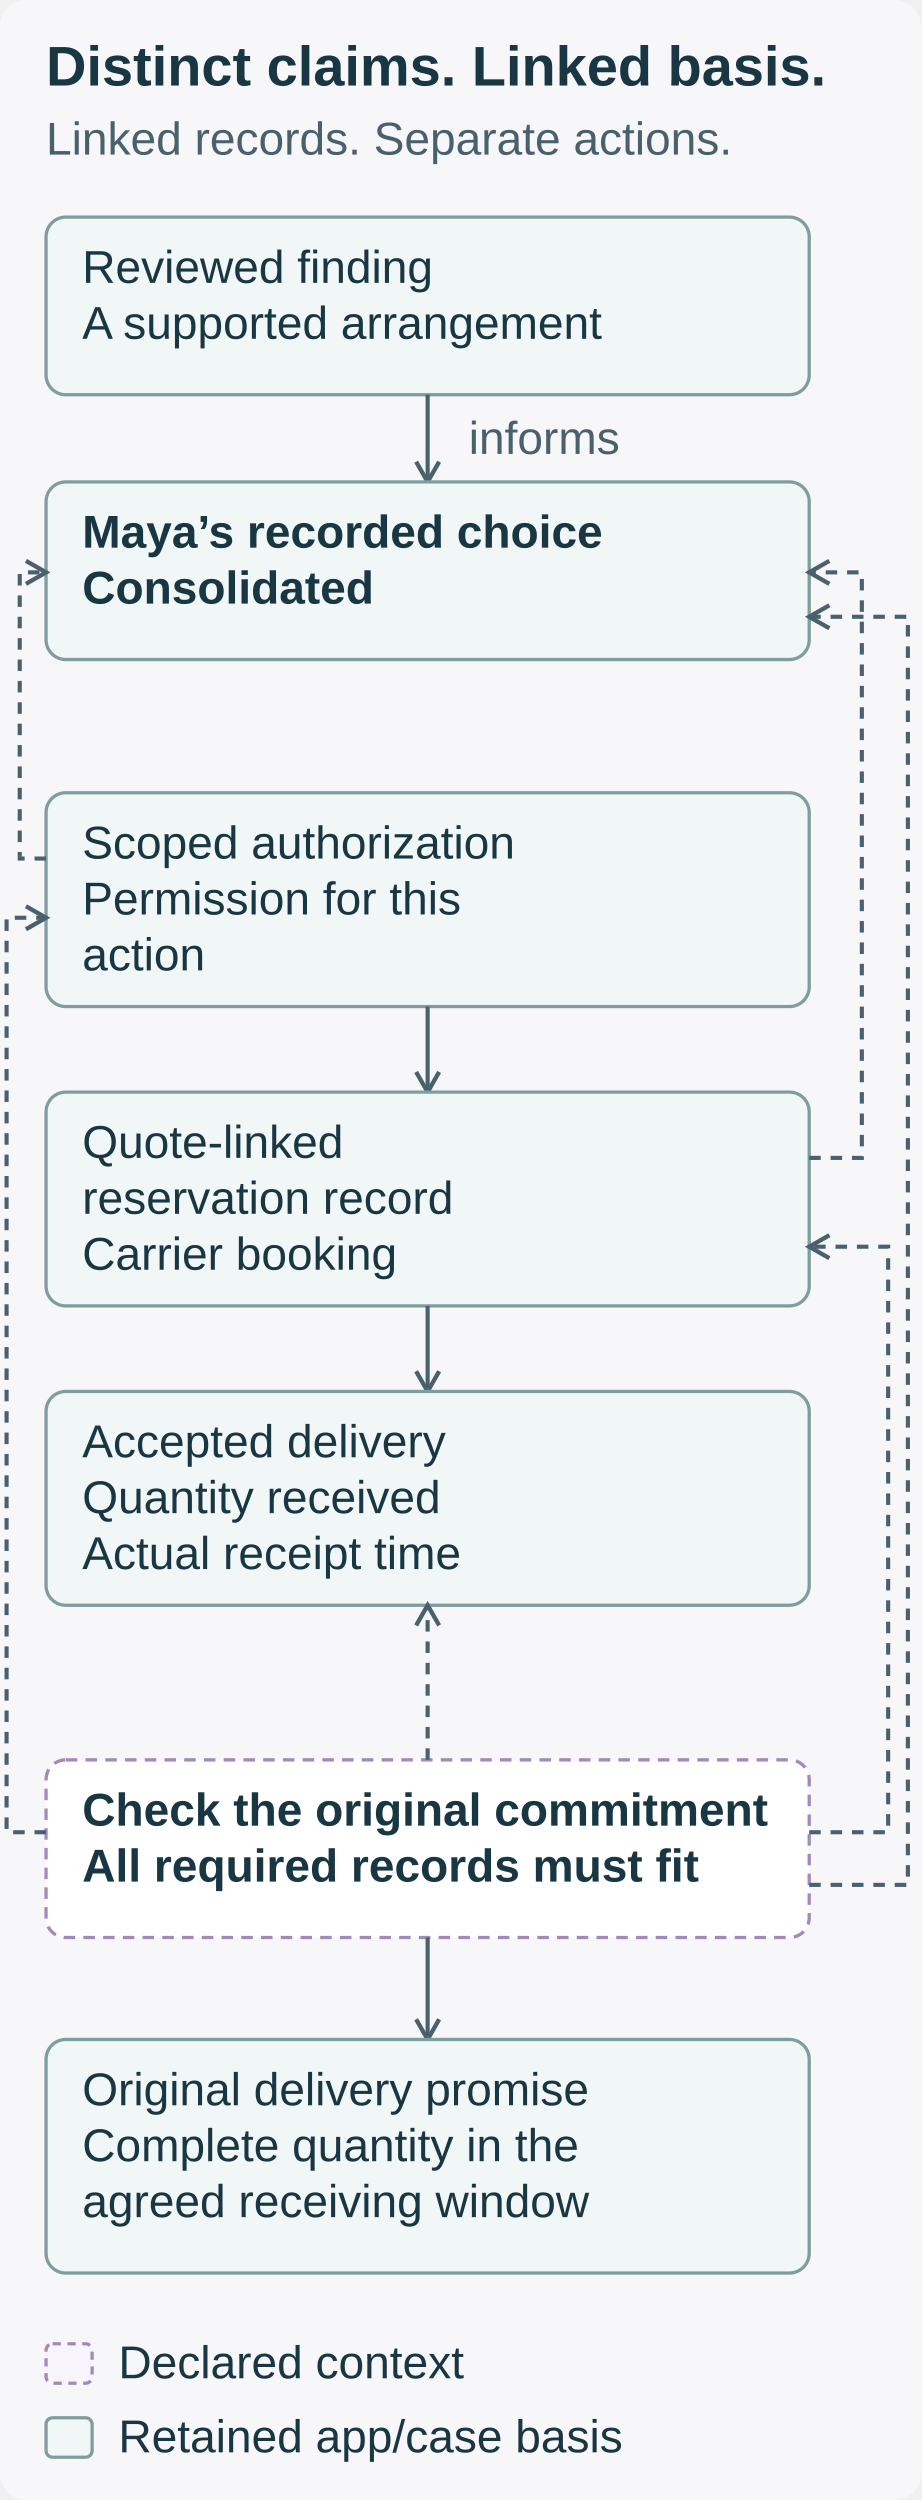
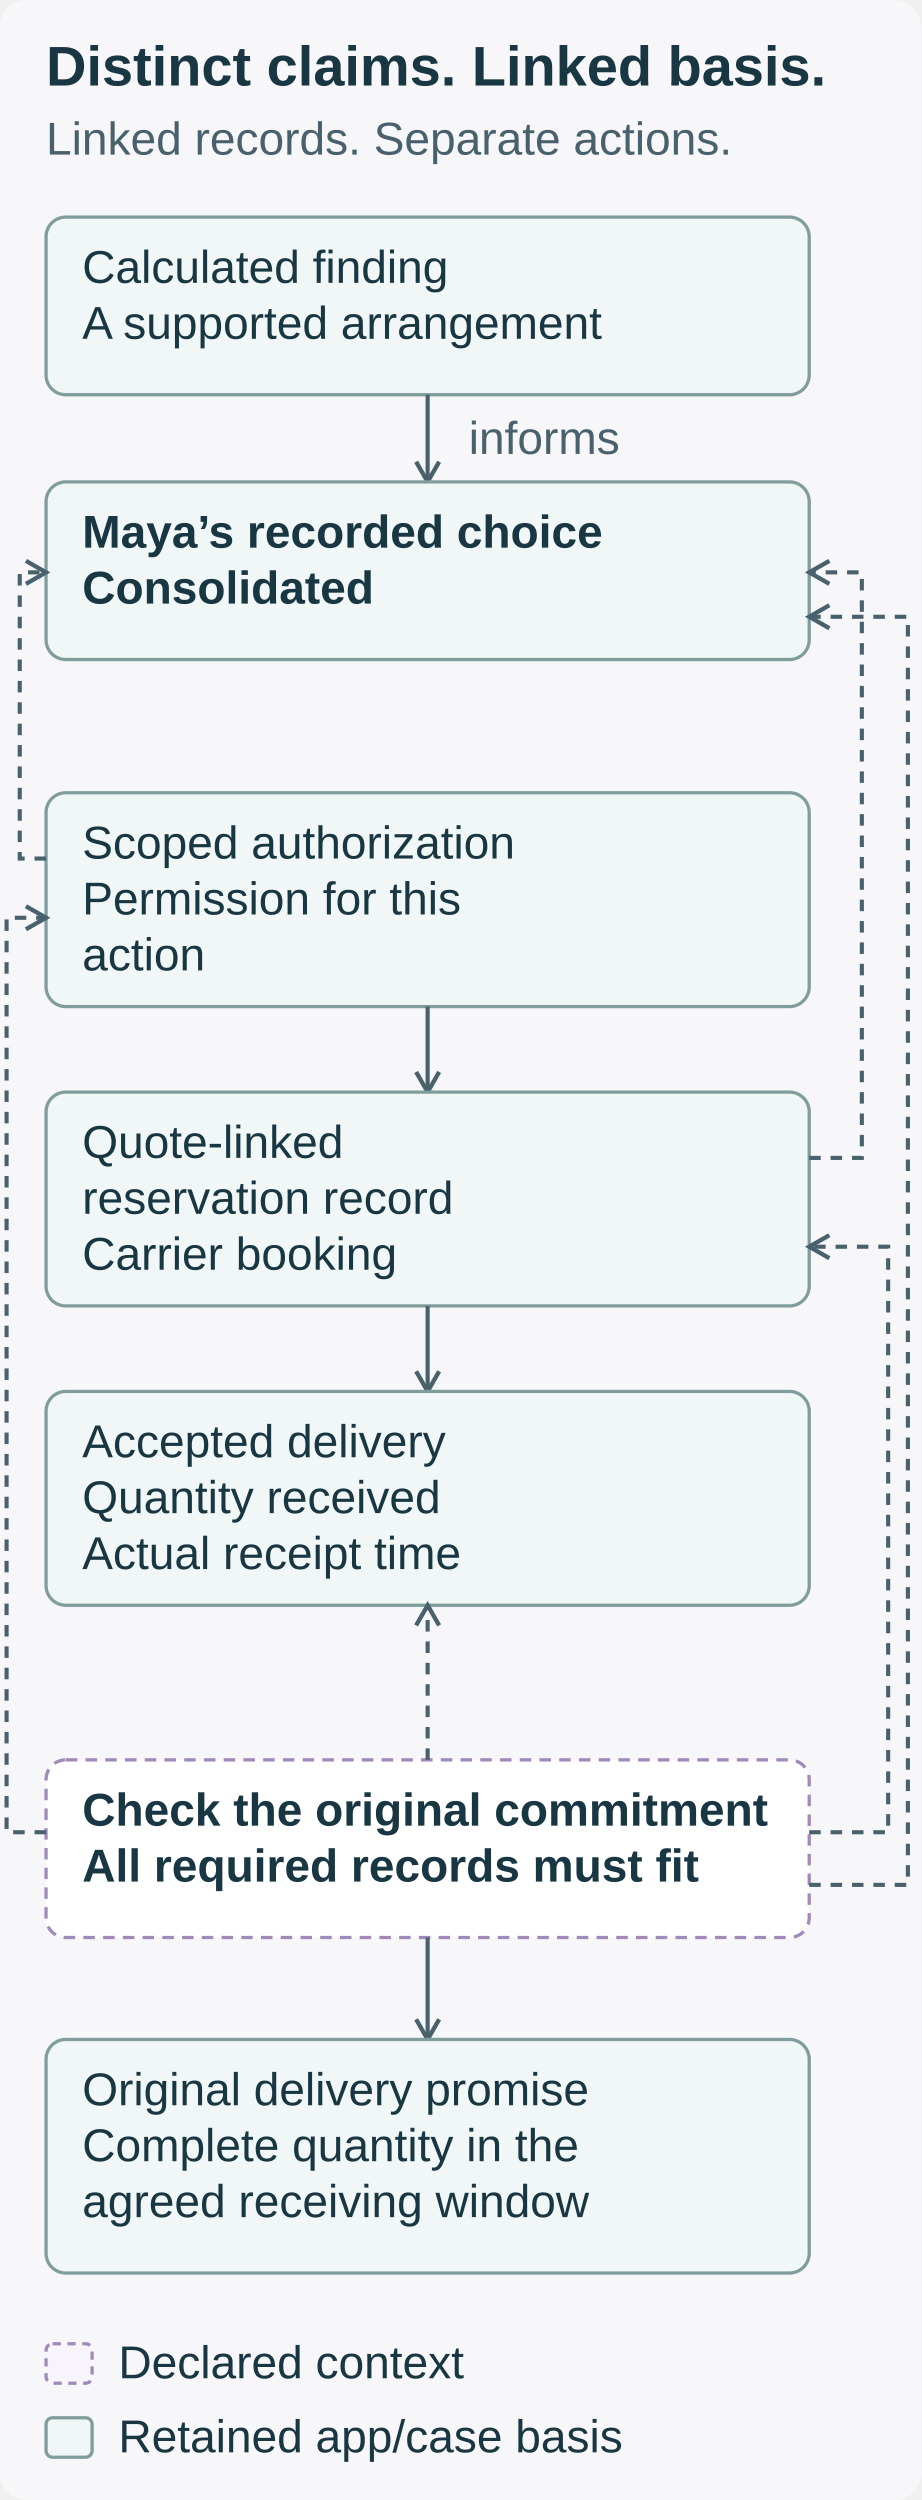
- <svg xmlns="http://www.w3.org/2000/svg" width="560" height="1520" viewBox="0 0 560 1520" role="img" aria-labelledby="operating-claims-mobile-title operating-claims-mobile-desc" data-model="shipment-readiness-decision-maps" data-model-sha256="e6fb533e46eeb69182a0cdbcc25845e7f0831f4fba857231909f8c2089e7b2bd" data-view="operating-claims" data-variant="mobile">
+ <svg xmlns="http://www.w3.org/2000/svg" width="560" height="1520" viewBox="0 0 560 1520" role="img" aria-labelledby="operating-claims-mobile-title operating-claims-mobile-desc" data-model="shipment-readiness-decision-maps" data-model-sha256="f8cfcf24f314082466d22be0003b1e5bed82153a4bd17e4f52879d578a10f13a" data-view="operating-claims" data-variant="mobile">
  <defs>
    <marker id="operating-claims-mobile-arrow" viewBox="0 0 10 10" refX="8" refY="5" markerWidth="7" markerHeight="7" orient="auto">
      <path d="M1 1L8 5L1 9" fill="none" stroke="#48616d" stroke-width="1.5" />
    </marker>
  </defs>
  <rect width="560" height="1520" rx="16" fill="#f7f6f9" />
  <g font-family="Arial,Helvetica,sans-serif">
    <text x="28" y="52" font-size="34" font-weight="700" fill="#193743" text-anchor="start">
      <tspan x="28" dy="0">Distinct claims. Linked basis.</tspan>
    </text>
    <text x="28" y="94" font-size="28" font-weight="400" fill="#48616d" text-anchor="start">
      <tspan x="28" dy="0">Linked records. Separate actions.</tspan>
    </text>
    <rect x="28" y="132" width="464" height="108" rx="12" fill="#f1f7f6" stroke="#809d9d" stroke-width="2" />
    <g data-node="reviewed-finding" data-type="finding" data-status="evaluated-binding">
      <text x="50" y="172" font-size="28" font-weight="400" fill="#193743" text-anchor="start">
-         <tspan x="50" dy="0">Reviewed finding</tspan>
+         <tspan x="50" dy="0">Calculated finding</tspan>
        <tspan x="50" dy="34">A supported arrangement</tspan>
      </text>
    </g>
    <g data-edge="finding-informs-choice" data-from="reviewed-finding" data-to="chosen-arrangement" data-relation="informs" data-status="declared-context">
      <path d="M260 240V293" fill="none" stroke="#48616d" stroke-width="2.5" marker-end="url(#operating-claims-mobile-arrow)" />
    </g>
    <text x="285" y="276" font-size="28" font-weight="400" fill="#48616d" text-anchor="start">
      <tspan x="285" dy="0">informs</tspan>
    </text>
    <rect x="28" y="293" width="464" height="108" rx="12" fill="#f1f7f6" stroke="#809d9d" stroke-width="2" />
    <g data-node="chosen-arrangement" data-type="decision" data-status="evaluated-binding">
      <text x="50" y="333" font-size="28" font-weight="700" fill="#193743" text-anchor="start">
        <tspan x="50" dy="0">Maya’s recorded choice</tspan>
        <tspan x="50" dy="34">Consolidated</tspan>
      </text>
    </g>
    <rect x="28" y="482" width="464" height="130" rx="12" fill="#f1f7f6" stroke="#809d9d" stroke-width="2" />
    <g data-node="scoped-authorization" data-type="record" data-status="evaluated-binding">
      <text x="50" y="522" font-size="28" font-weight="400" fill="#193743" text-anchor="start">
        <tspan x="50" dy="0">Scoped authorization</tspan>
        <tspan x="50" dy="34">Permission for this</tspan>
        <tspan x="50" dy="34">action</tspan>
      </text>
    </g>
    <g data-edge="authority-precedes-reservation" data-from="scoped-authorization" data-to="carrier-reservation" data-relation="precedes" data-status="declared-context">
      <path d="M260 612V664" fill="none" stroke="#48616d" stroke-width="2.5" marker-end="url(#operating-claims-mobile-arrow)" />
    </g>
    <rect x="28" y="664" width="464" height="130" rx="12" fill="#f1f7f6" stroke="#809d9d" stroke-width="2" />
    <g data-node="carrier-reservation" data-type="record" data-status="evaluated-binding">
      <text x="50" y="704" font-size="28" font-weight="400" fill="#193743" text-anchor="start">
        <tspan x="50" dy="0">Quote-linked</tspan>
        <tspan x="50" dy="34">reservation record</tspan>
        <tspan x="50" dy="34">Carrier booking</tspan>
      </text>
    </g>
    <g data-edge="booking-precedes-delivery" data-from="carrier-reservation" data-to="accepted-delivery" data-relation="precedes" data-status="declared-context">
      <path d="M260 794V846" fill="none" stroke="#48616d" stroke-width="2.5" marker-end="url(#operating-claims-mobile-arrow)" />
    </g>
    <rect x="28" y="846" width="464" height="130" rx="12" fill="#f1f7f6" stroke="#809d9d" stroke-width="2" />
    <g data-node="accepted-delivery" data-type="record" data-status="evaluated-binding">
      <text x="50" y="886" font-size="28" font-weight="400" fill="#193743" text-anchor="start">
        <tspan x="50" dy="0">Accepted delivery</tspan>
        <tspan x="50" dy="34">Quantity received</tspan>
        <tspan x="50" dy="34">Actual receipt time</tspan>
      </text>
    </g>
    <g data-edge="authority-for-choice" data-from="scoped-authorization" data-to="chosen-arrangement" data-relation="applies-to" data-status="declared-context">
      <path d="M28 522H12V348H28" fill="none" stroke="#48616d" stroke-width="2.5" stroke-dasharray="7 6" marker-end="url(#operating-claims-mobile-arrow)" />
    </g>
    <g data-edge="booking-for-choice" data-from="carrier-reservation" data-to="chosen-arrangement" data-relation="applies-to" data-status="declared-context">
      <path d="M492 704H524V348H492" fill="none" stroke="#48616d" stroke-width="2.5" stroke-dasharray="7 6" marker-end="url(#operating-claims-mobile-arrow)" />
    </g>
    <rect x="28" y="1070" width="464" height="108" rx="12" fill="#fff" stroke="#a18aba" stroke-width="2" stroke-dasharray="7 5" />
    <g data-node="completion-review" data-type="finding" data-status="declared-context">
      <text x="50" y="1110" font-size="28" font-weight="700" fill="#193743" text-anchor="start">
        <tspan x="50" dy="0">Check the original commitment</tspan>
        <tspan x="50" dy="34">All required records must fit</tspan>
      </text>
    </g>
    <g data-edge="completion-requires-authority" data-from="completion-review" data-to="scoped-authorization" data-relation="requires" data-status="declared-context">
      <path d="M28 1114H4V558H28" fill="none" stroke="#48616d" stroke-width="2.5" stroke-dasharray="7 6" marker-end="url(#operating-claims-mobile-arrow)" />
    </g>
    <g data-edge="completion-requires-reservation" data-from="completion-review" data-to="carrier-reservation" data-relation="requires" data-status="declared-context">
      <path d="M492 1114H540V758H492" fill="none" stroke="#48616d" stroke-width="2.5" stroke-dasharray="7 6" marker-end="url(#operating-claims-mobile-arrow)" />
    </g>
    <g data-edge="completion-requires-delivery" data-from="completion-review" data-to="accepted-delivery" data-relation="requires" data-status="declared-context">
      <path d="M260 1070V976" fill="none" stroke="#48616d" stroke-width="2.5" stroke-dasharray="7 6" marker-end="url(#operating-claims-mobile-arrow)" />
    </g>
    <g data-edge="completion-requires-choice" data-from="completion-review" data-to="chosen-arrangement" data-relation="requires" data-status="declared-context">
      <path d="M492 1146H552V375H492" fill="none" stroke="#48616d" stroke-width="2.5" stroke-dasharray="7 6" marker-end="url(#operating-claims-mobile-arrow)" />
    </g>
    <g data-edge="completion-meets-promise" data-from="completion-review" data-to="original-promise" data-relation="must-satisfy" data-status="declared-context">
      <path d="M260 1178V1240" fill="none" stroke="#48616d" stroke-width="2.5" marker-end="url(#operating-claims-mobile-arrow)" />
    </g>
    <rect x="28" y="1240" width="464" height="142" rx="12" fill="#f1f7f6" stroke="#809d9d" stroke-width="2" />
    <g data-node="original-promise" data-type="requirement" data-status="evaluated-binding">
      <text x="50" y="1280" font-size="28" font-weight="400" fill="#193743" text-anchor="start">
        <tspan x="50" dy="0">Original delivery promise</tspan>
        <tspan x="50" dy="34">Complete quantity in the</tspan>
        <tspan x="50" dy="34">agreed receiving window</tspan>
      </text>
    </g>
    <rect x="28" y="1425" width="28" height="24" rx="4" fill="#f7f4fb" stroke="#a18aba" stroke-width="2" stroke-dasharray="5 4" />
    <text x="72" y="1446" font-size="28" font-weight="400" fill="#193743" text-anchor="start">
      <tspan x="72" dy="0">Declared context</tspan>
    </text>
    <rect x="28" y="1470" width="28" height="24" rx="4" fill="#f1f7f6" stroke="#809d9d" stroke-width="2" />
    <text x="72" y="1491" font-size="28" font-weight="400" fill="#193743" text-anchor="start">
      <tspan x="72" dy="0">Retained app/case basis</tspan>
    </text>
  </g>
</svg>
